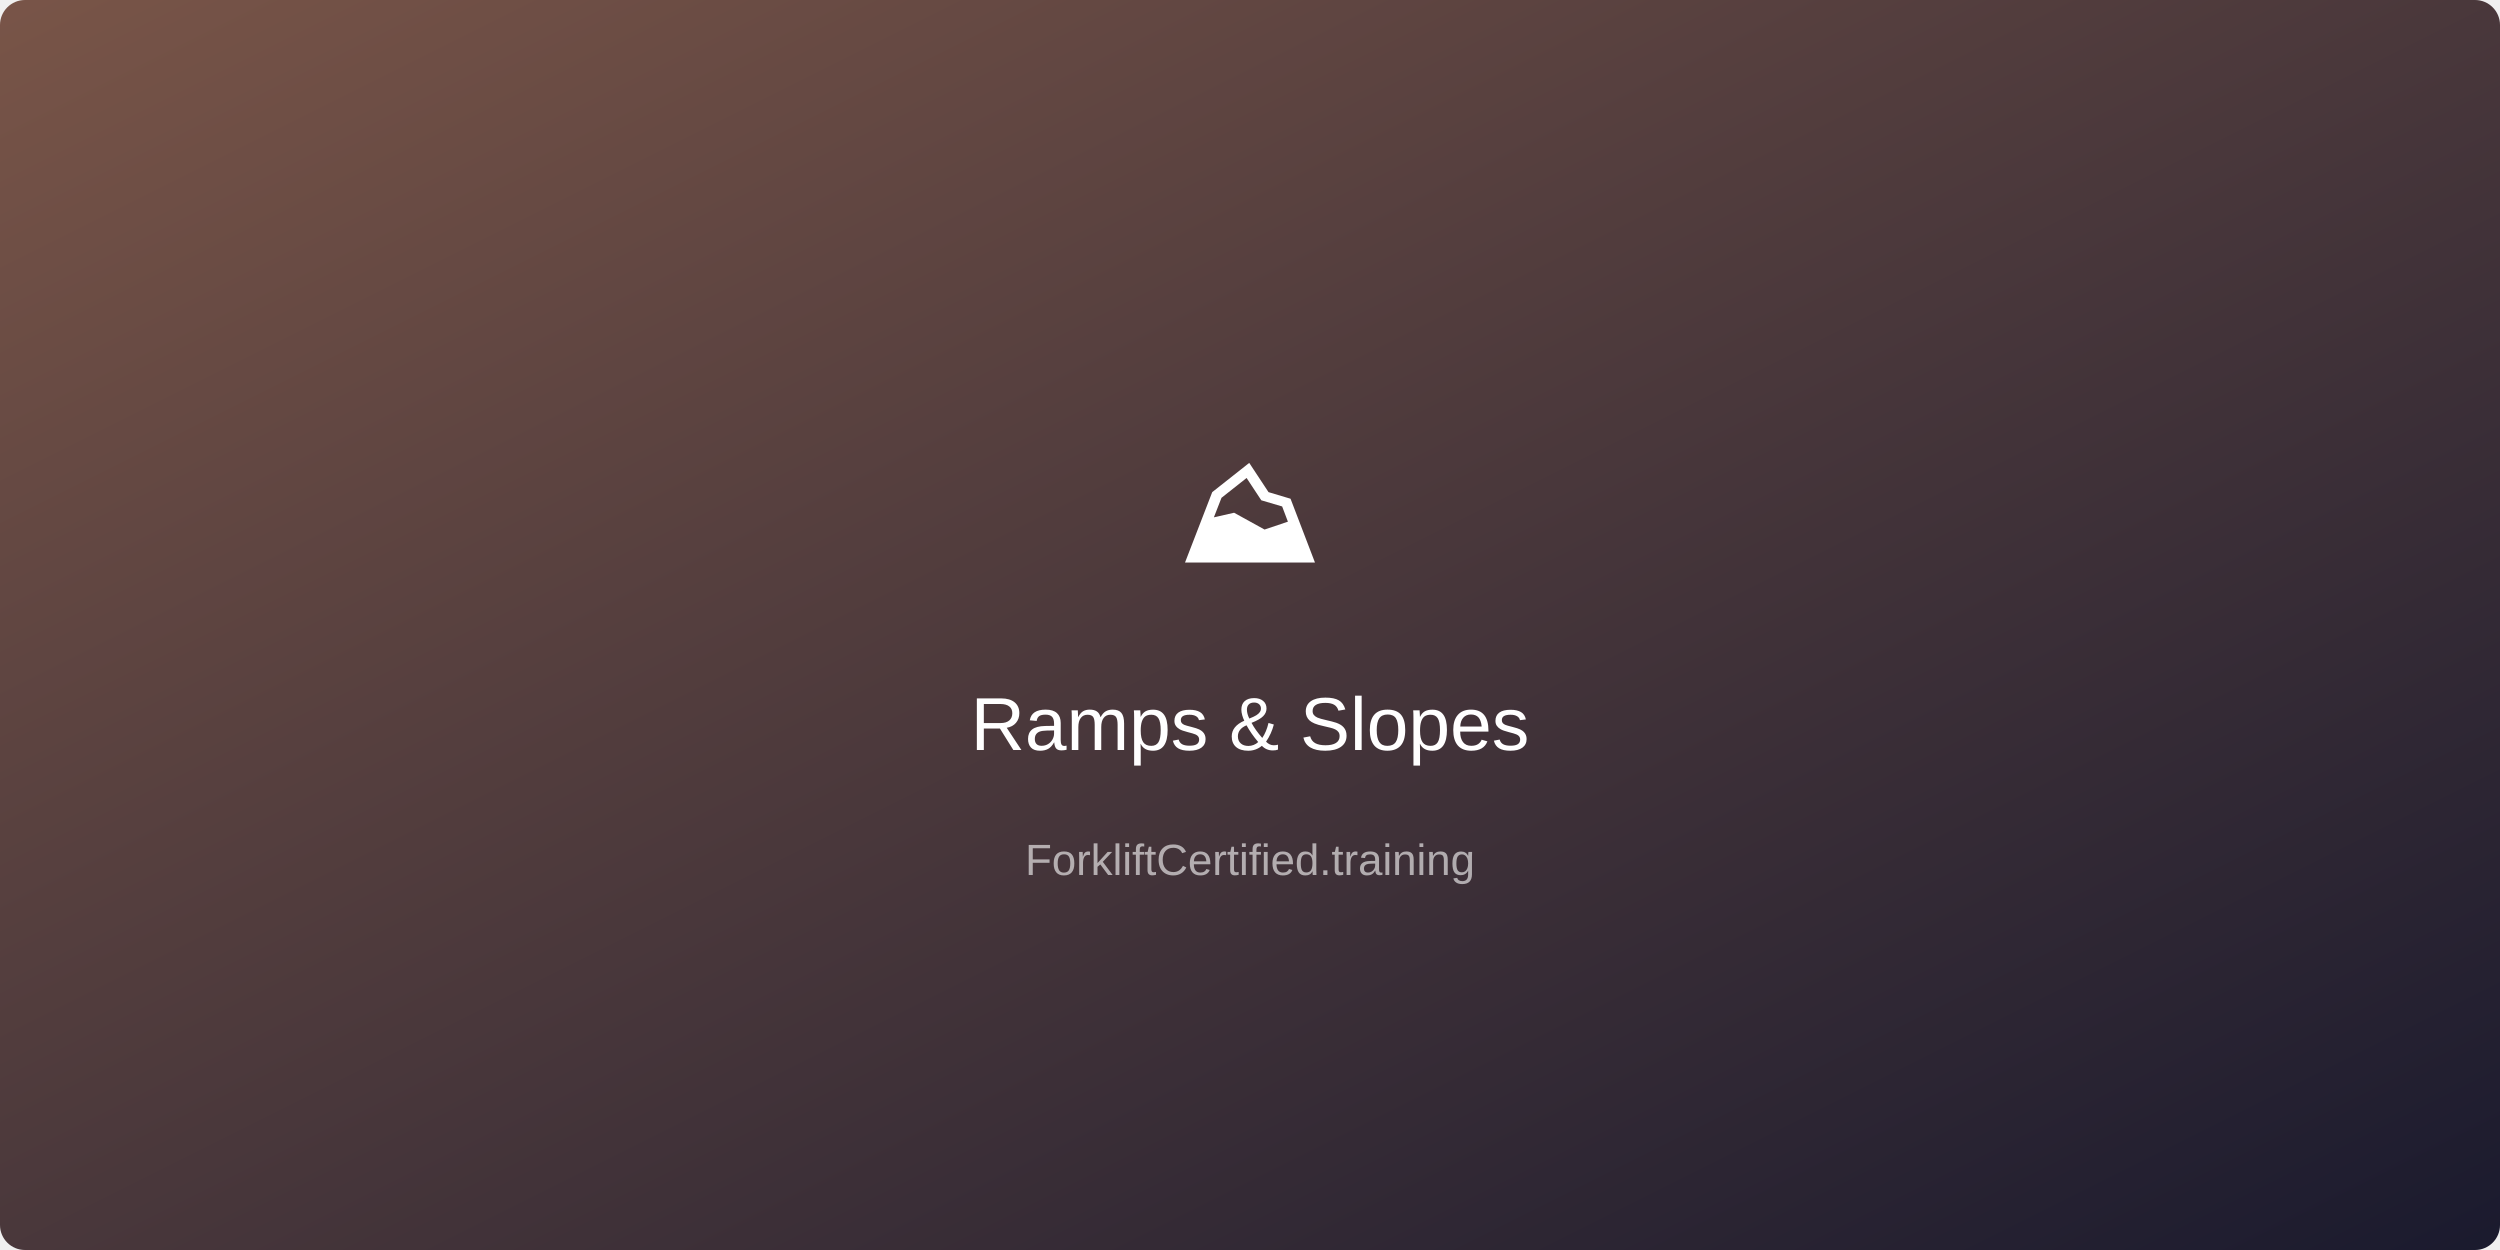
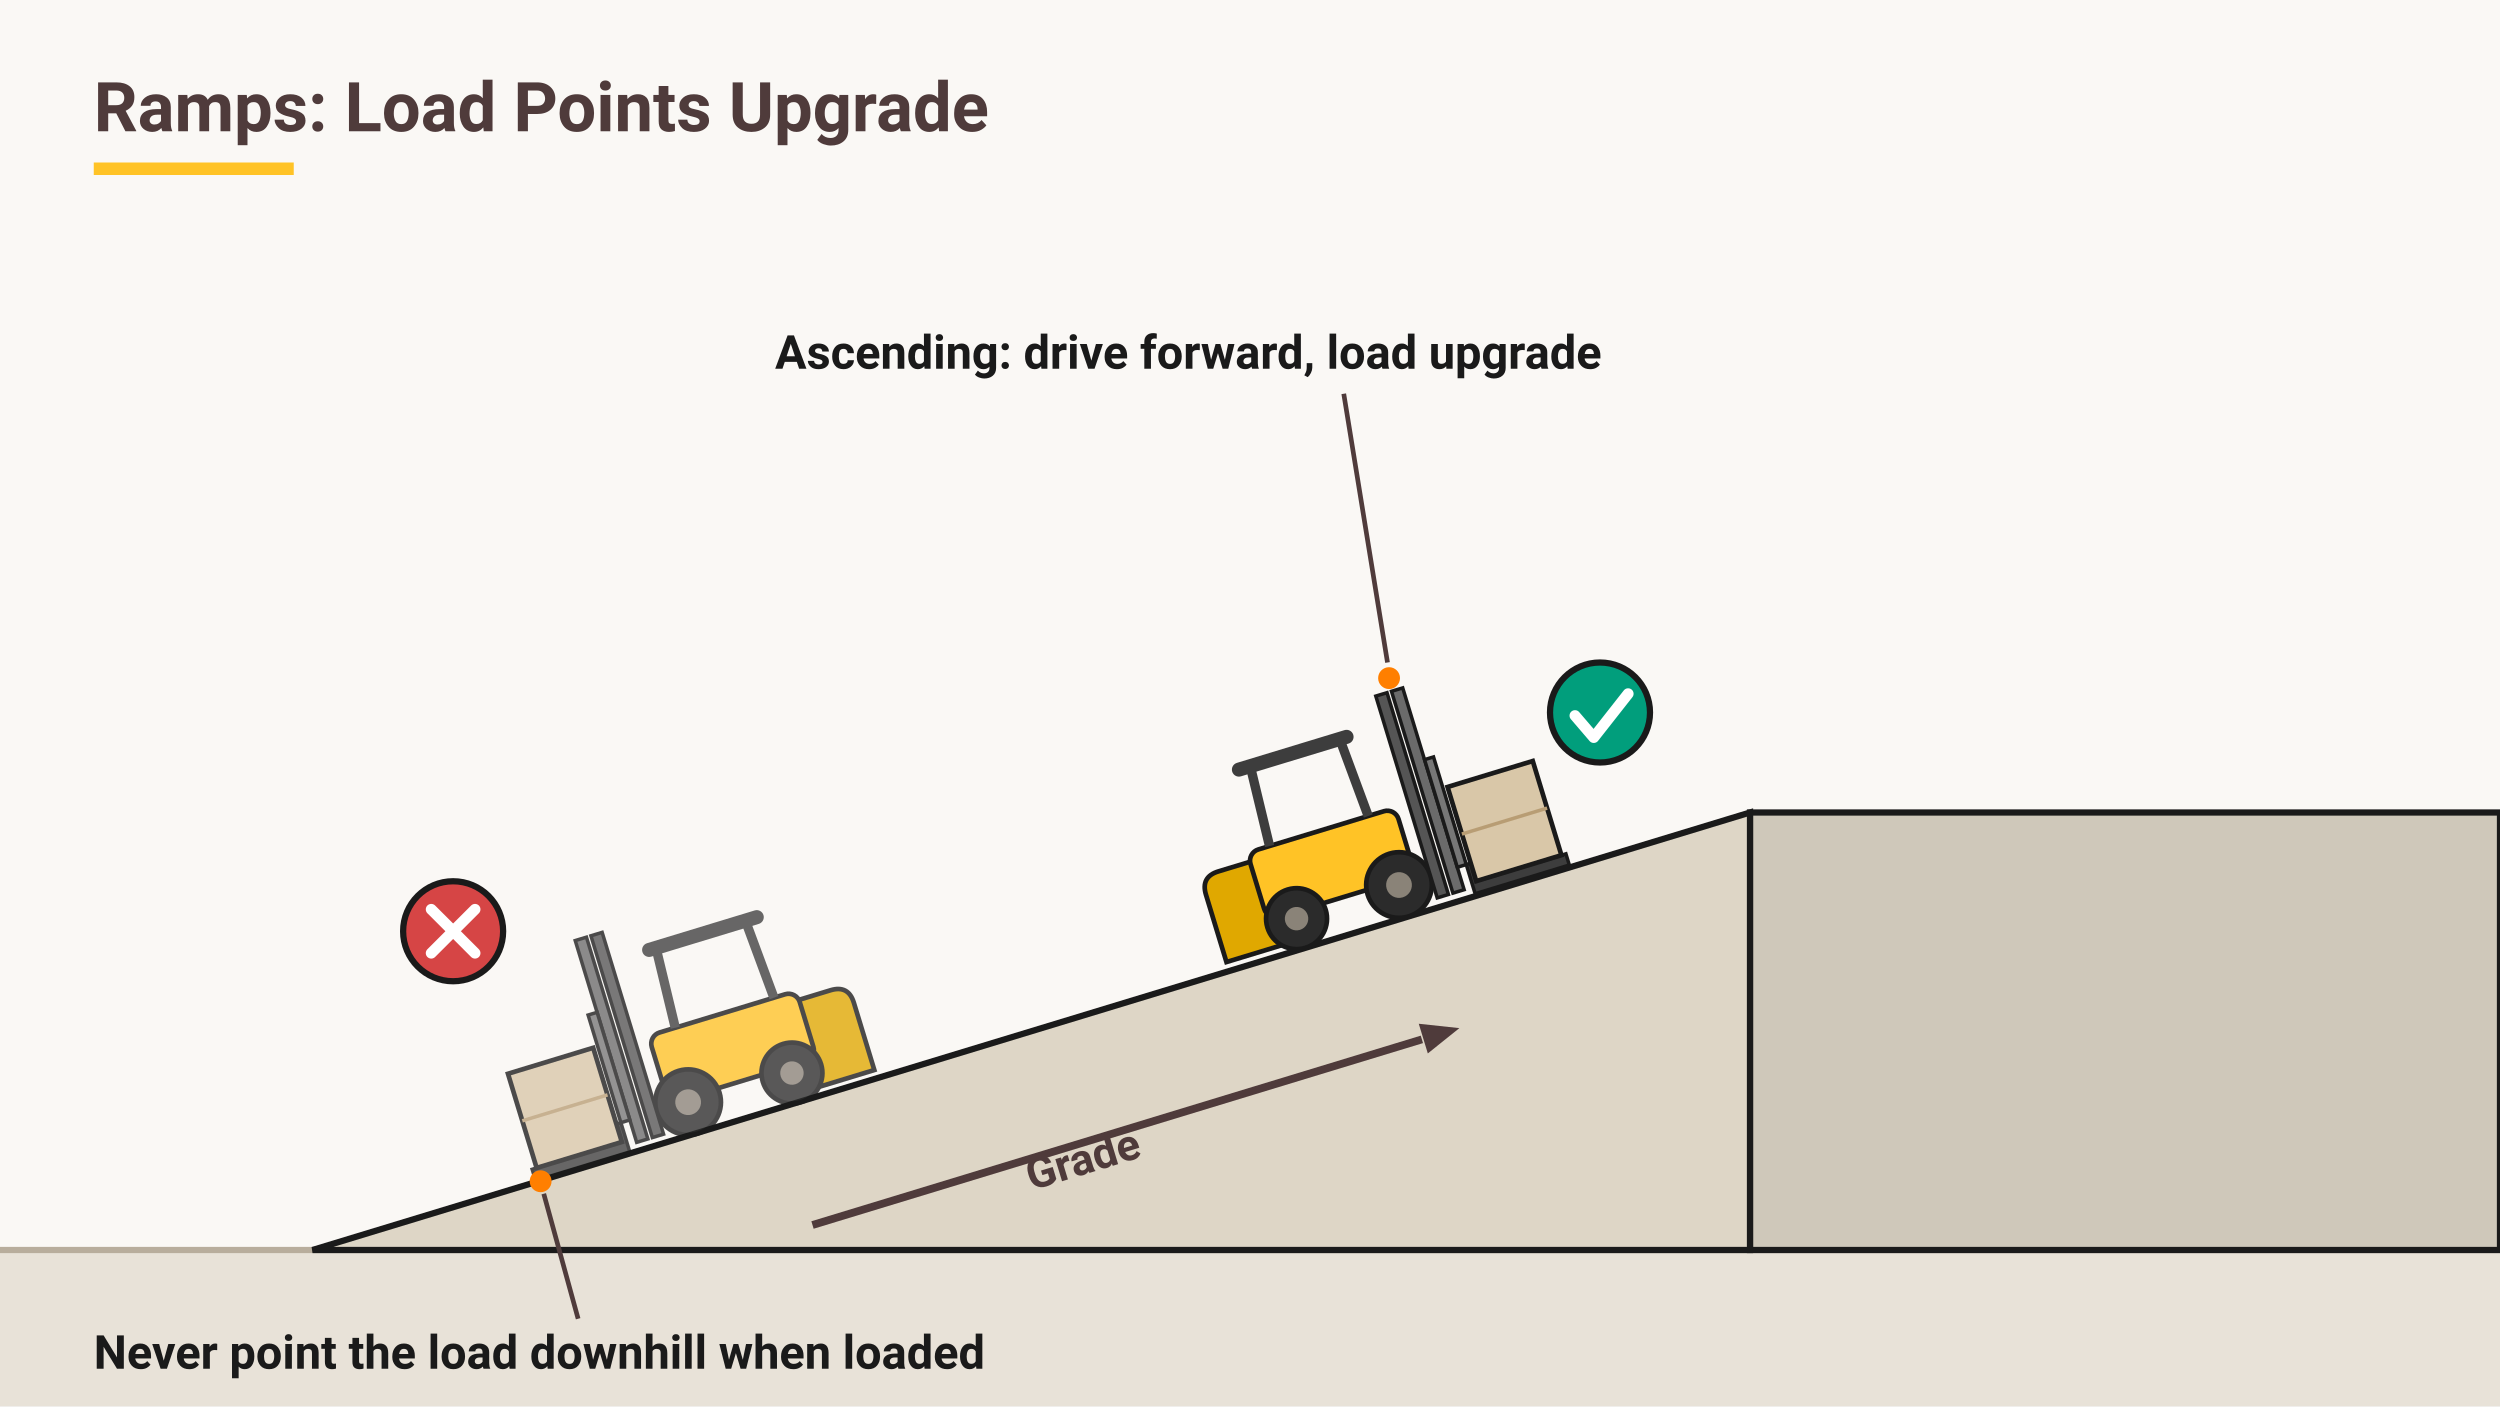
- <svg xmlns="http://www.w3.org/2000/svg" viewBox="0 0 800 400" width="800" height="400">
+ <svg xmlns="http://www.w3.org/2000/svg" viewBox="0 0 800 450" font-family="Roboto, Arial, sans-serif">
  <defs>
-     <linearGradient id="bg" x1="0%" y1="0%" x2="100%" y2="100%">
-       <stop offset="0%" style="stop-color:#795548;stop-opacity:1" />
-       <stop offset="100%" style="stop-color:#1a1a2e;stop-opacity:1" />
-     </linearGradient>
+     <g id="lift">
+       <path d="M-72,-4 L-72,-34 Q-72,-42 -64,-42 L-42,-42 L-42,-4 Z" fill="#e0a800" stroke="#1a1a1a" stroke-width="2" />
+       <rect x="-50" y="-46" width="66" height="30" rx="5" fill="#FFC326" stroke="#1a1a1a" stroke-width="2" />
+       <line x1="-40" y1="-46" x2="-38" y2="-80" stroke="#3d3d3d" stroke-width="4" />
+       <line x1="4" y1="-46" x2="2" y2="-80" stroke="#3d3d3d" stroke-width="4" />
+       <rect x="-46" y="-84" width="54" height="6" rx="3" fill="#3d3d3d" />
+       <circle cx="-38" cy="-13" r="13" fill="#2b2b2b" stroke="#1a1a1a" stroke-width="2" />
+       <circle cx="-38" cy="-13" r="5" fill="#8a8378" />
+       <circle cx="8" cy="-14" r="14" fill="#2b2b2b" stroke="#1a1a1a" stroke-width="2" />
+       <circle cx="8" cy="-14" r="5.5" fill="#8a8378" />
+       <rect x="22" y="-94" width="5" height="90" fill="#555" stroke="#1a1a1a" stroke-width="1.5" />
+       <rect x="29" y="-94" width="5" height="90" fill="#6b6b6b" stroke="#1a1a1a" stroke-width="1.5" />
+       <rect x="34" y="-62" width="4" height="48" fill="#777" stroke="#1a1a1a" stroke-width="1.5" />
+       <path d="M38,-14 L42,-14 L42,-6 L80,-6 L80,-1 L38,-1 Z" fill="#3d3d3d" stroke="#1a1a1a" stroke-width="1.5" />
+       <rect x="40" y="-48" width="38" height="42" fill="#d9c7a8" stroke="#1a1a1a" stroke-width="2" />
+       <line x1="40" y1="-27" x2="78" y2="-27" stroke="#b89d74" stroke-width="1.5" />
+     </g>
  </defs>
-   <rect width="800" height="400" fill="url(#bg)" rx="8" />
-   <text x="400" y="180" fill="white" font-size="42" font-family="Arial,sans-serif" text-anchor="middle" font-weight="bold">⛰️</text>
-   <text x="400" y="240" fill="white" font-size="24" font-family="Arial,sans-serif" text-anchor="middle">Ramps &amp; Slopes</text>
-   <text x="400" y="280" fill="rgba(255,255,255,0.6)" font-size="14" font-family="Arial,sans-serif" text-anchor="middle">ForkliftCertified.training</text>
+   <rect width="800" height="450" fill="#faf8f5" />
+   <rect x="0" y="400" width="800" height="50" fill="#e8e2d8" />
+   <line x1="0" y1="400" x2="800" y2="400" stroke="#b8ad9c" stroke-width="2" />
+   <text x="30" y="42" font-size="22" font-weight="700" fill="#4f3b3b">Ramps: Load Points Upgrade</text>
+   <rect x="30" y="52" width="64" height="4" fill="#FFC326" />
+   <rect x="560" y="260" width="240" height="140" fill="#cfc8ba" stroke="#1a1a1a" stroke-width="2" />
+   <polygon points="100,400 560,260 560,400" fill="#ded6c6" stroke="#1a1a1a" stroke-width="2" />
+   <line x1="260" y1="392" x2="455" y2="332.6" stroke="#4f3b3b" stroke-width="2.5" />
+   <polygon points="467,329 456.9,337.1 454,327.6" fill="#4f3b3b" />
+   <text transform="translate(330,381) rotate(-16.93)" font-size="14" font-weight="600" fill="#4f3b3b">Grade</text>
+   <g opacity="0.78">
+     <use href="#lift" transform="translate(229,361) rotate(-16.93) scale(-0.75,0.75)" />
+   </g>
+   <circle cx="145" cy="298" r="16" fill="#d64545" stroke="#1a1a1a" stroke-width="2" />
+   <line x1="138" y1="291" x2="152" y2="305" stroke="#ffffff" stroke-width="3.5" stroke-linecap="round" />
+   <line x1="152" y1="291" x2="138" y2="305" stroke="#ffffff" stroke-width="3.5" stroke-linecap="round" />
+   <use href="#lift" transform="translate(445,295) rotate(-16.93) scale(0.75)" />
+   <circle cx="512" cy="228" r="16" fill="#019E7C" stroke="#1a1a1a" stroke-width="2" />
+   <path d="M504,229 l6,7 l11,-14" fill="none" stroke="#ffffff" stroke-width="3.5" stroke-linecap="round" stroke-linejoin="round" />
+   <text x="248" y="118" font-size="15" font-weight="600" fill="#1a1a1a">Ascending: drive forward, load upgrade</text>
+   <line x1="430" y1="126" x2="444" y2="212" stroke="#4f3b3b" stroke-width="1.5" />
+   <circle cx="444.5" cy="217" r="3.5" fill="#FF7F00" />
+   <text x="30" y="438" font-size="15" font-weight="600" fill="#1a1a1a">Never point the load downhill when loaded</text>
+   <line x1="185" y1="422" x2="174" y2="382" stroke="#4f3b3b" stroke-width="1.5" />
+   <circle cx="173" cy="378" r="3.5" fill="#FF7F00" />
</svg>
